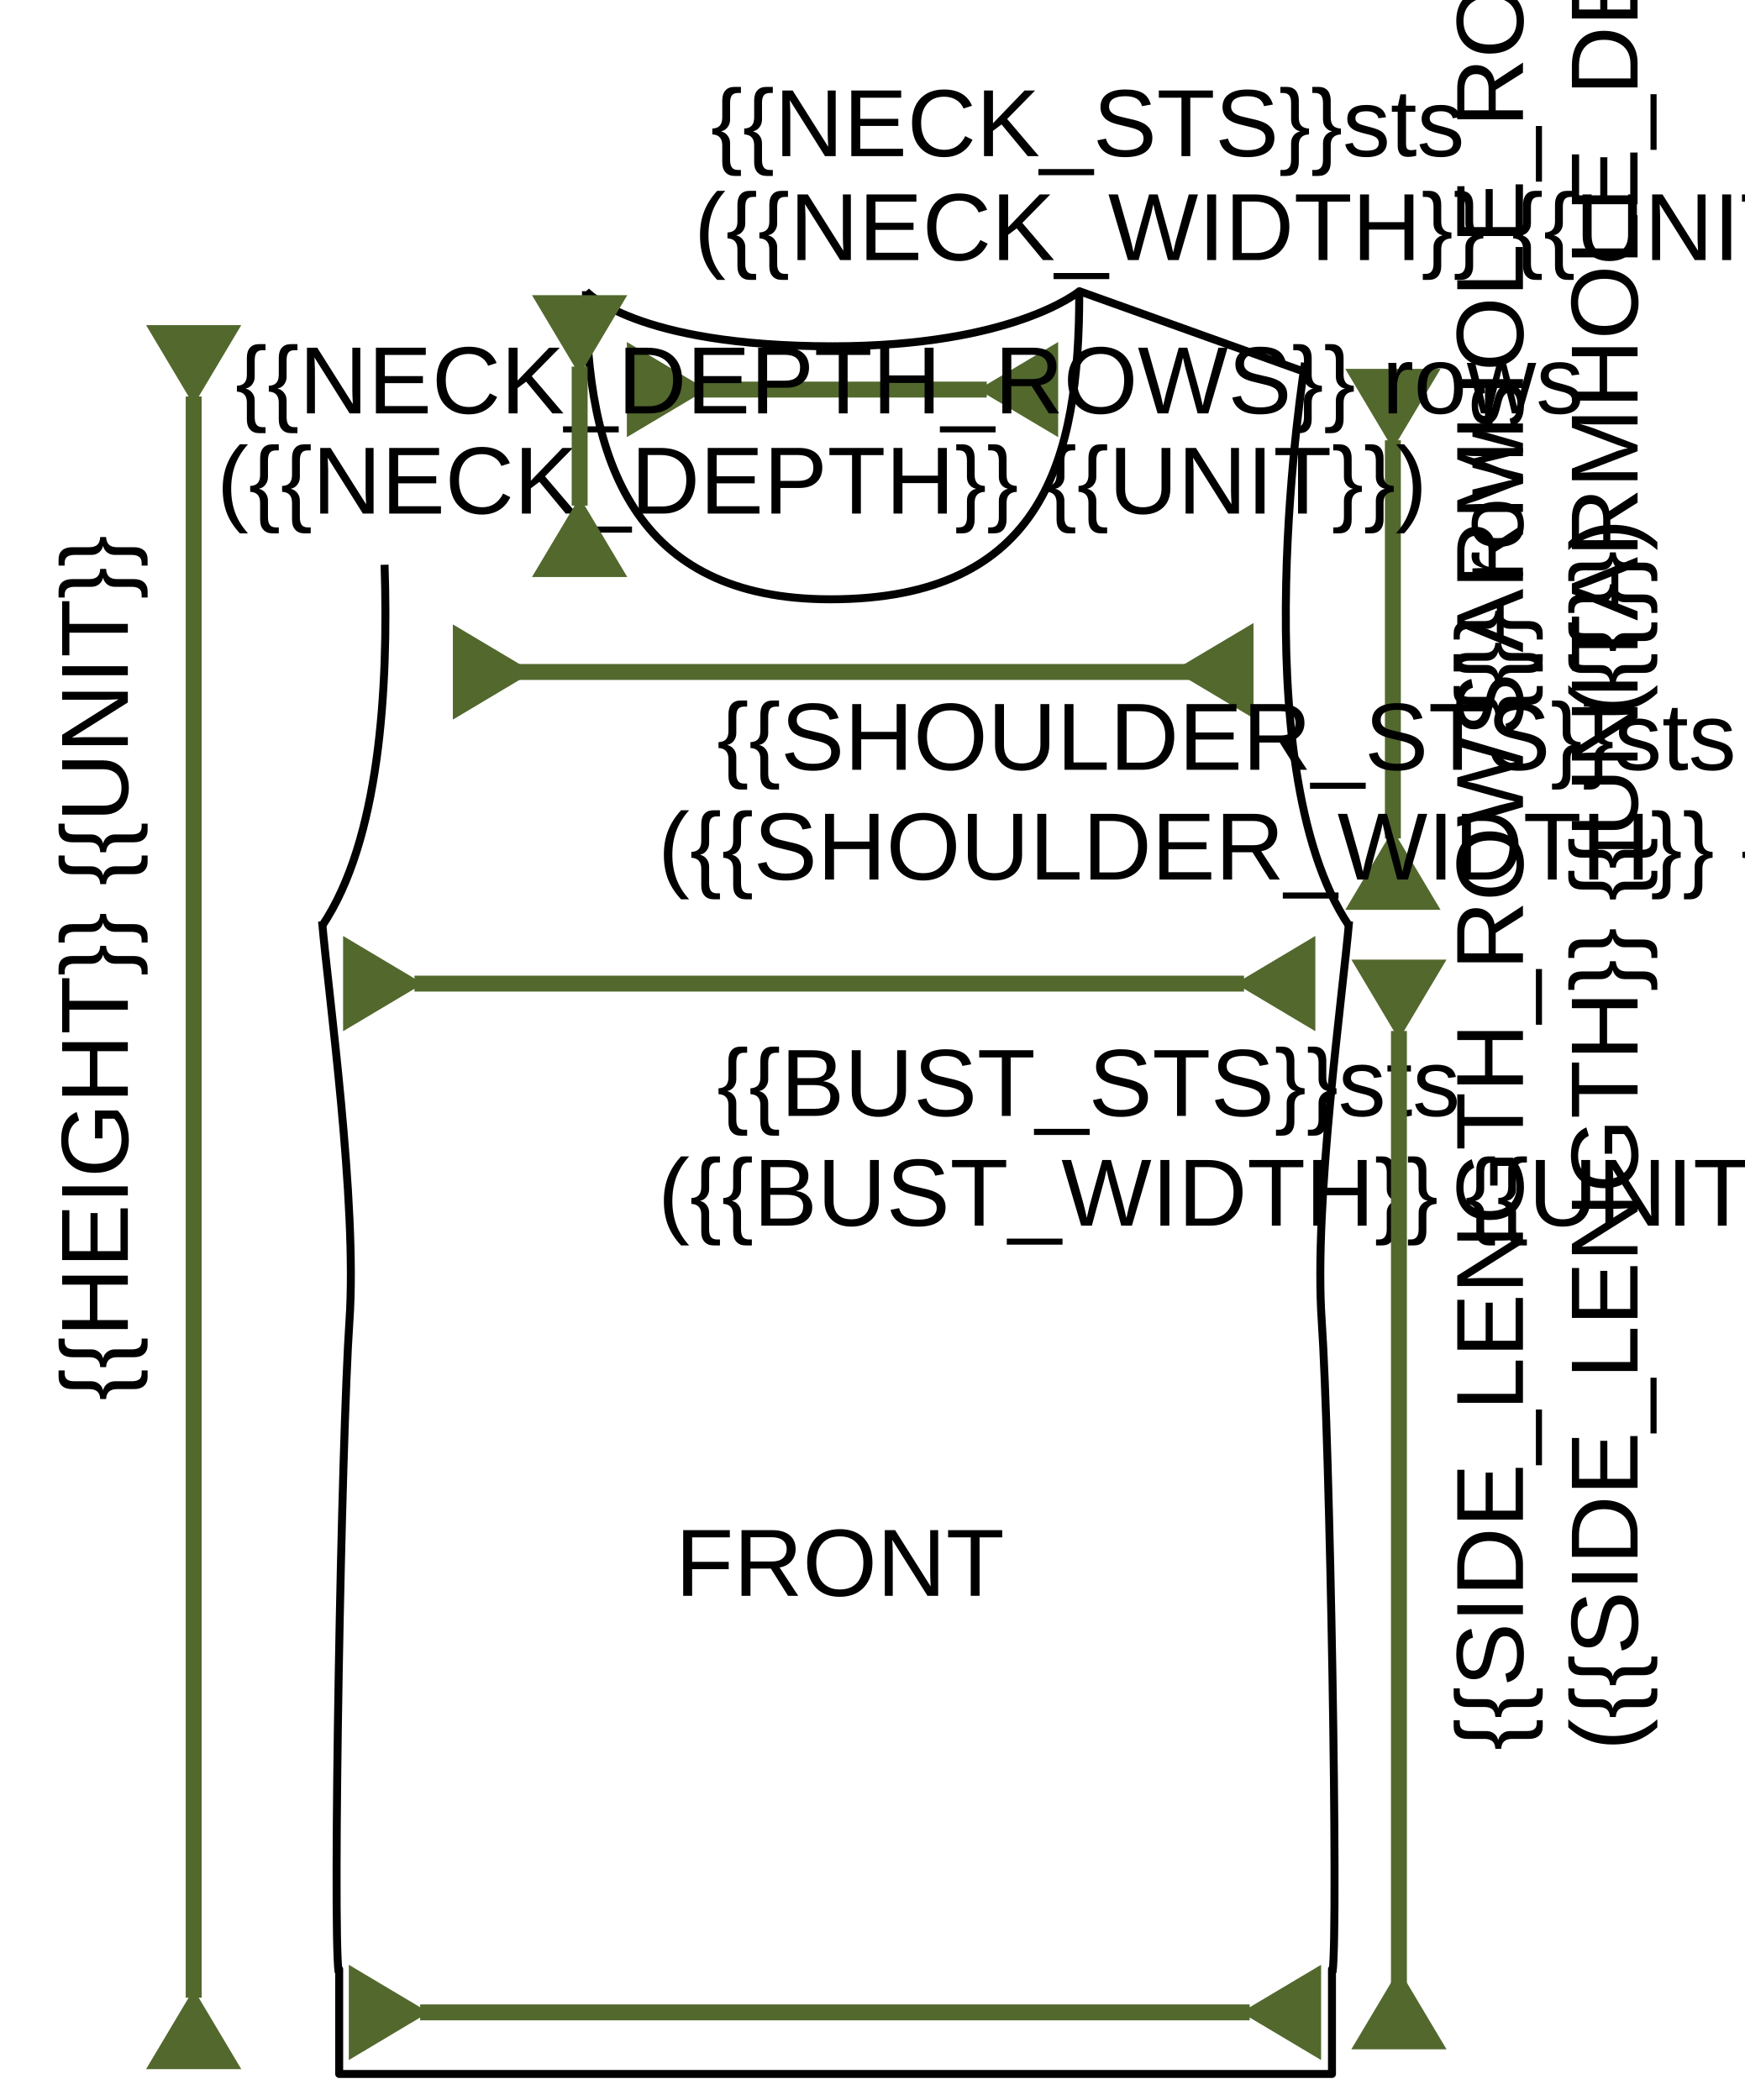
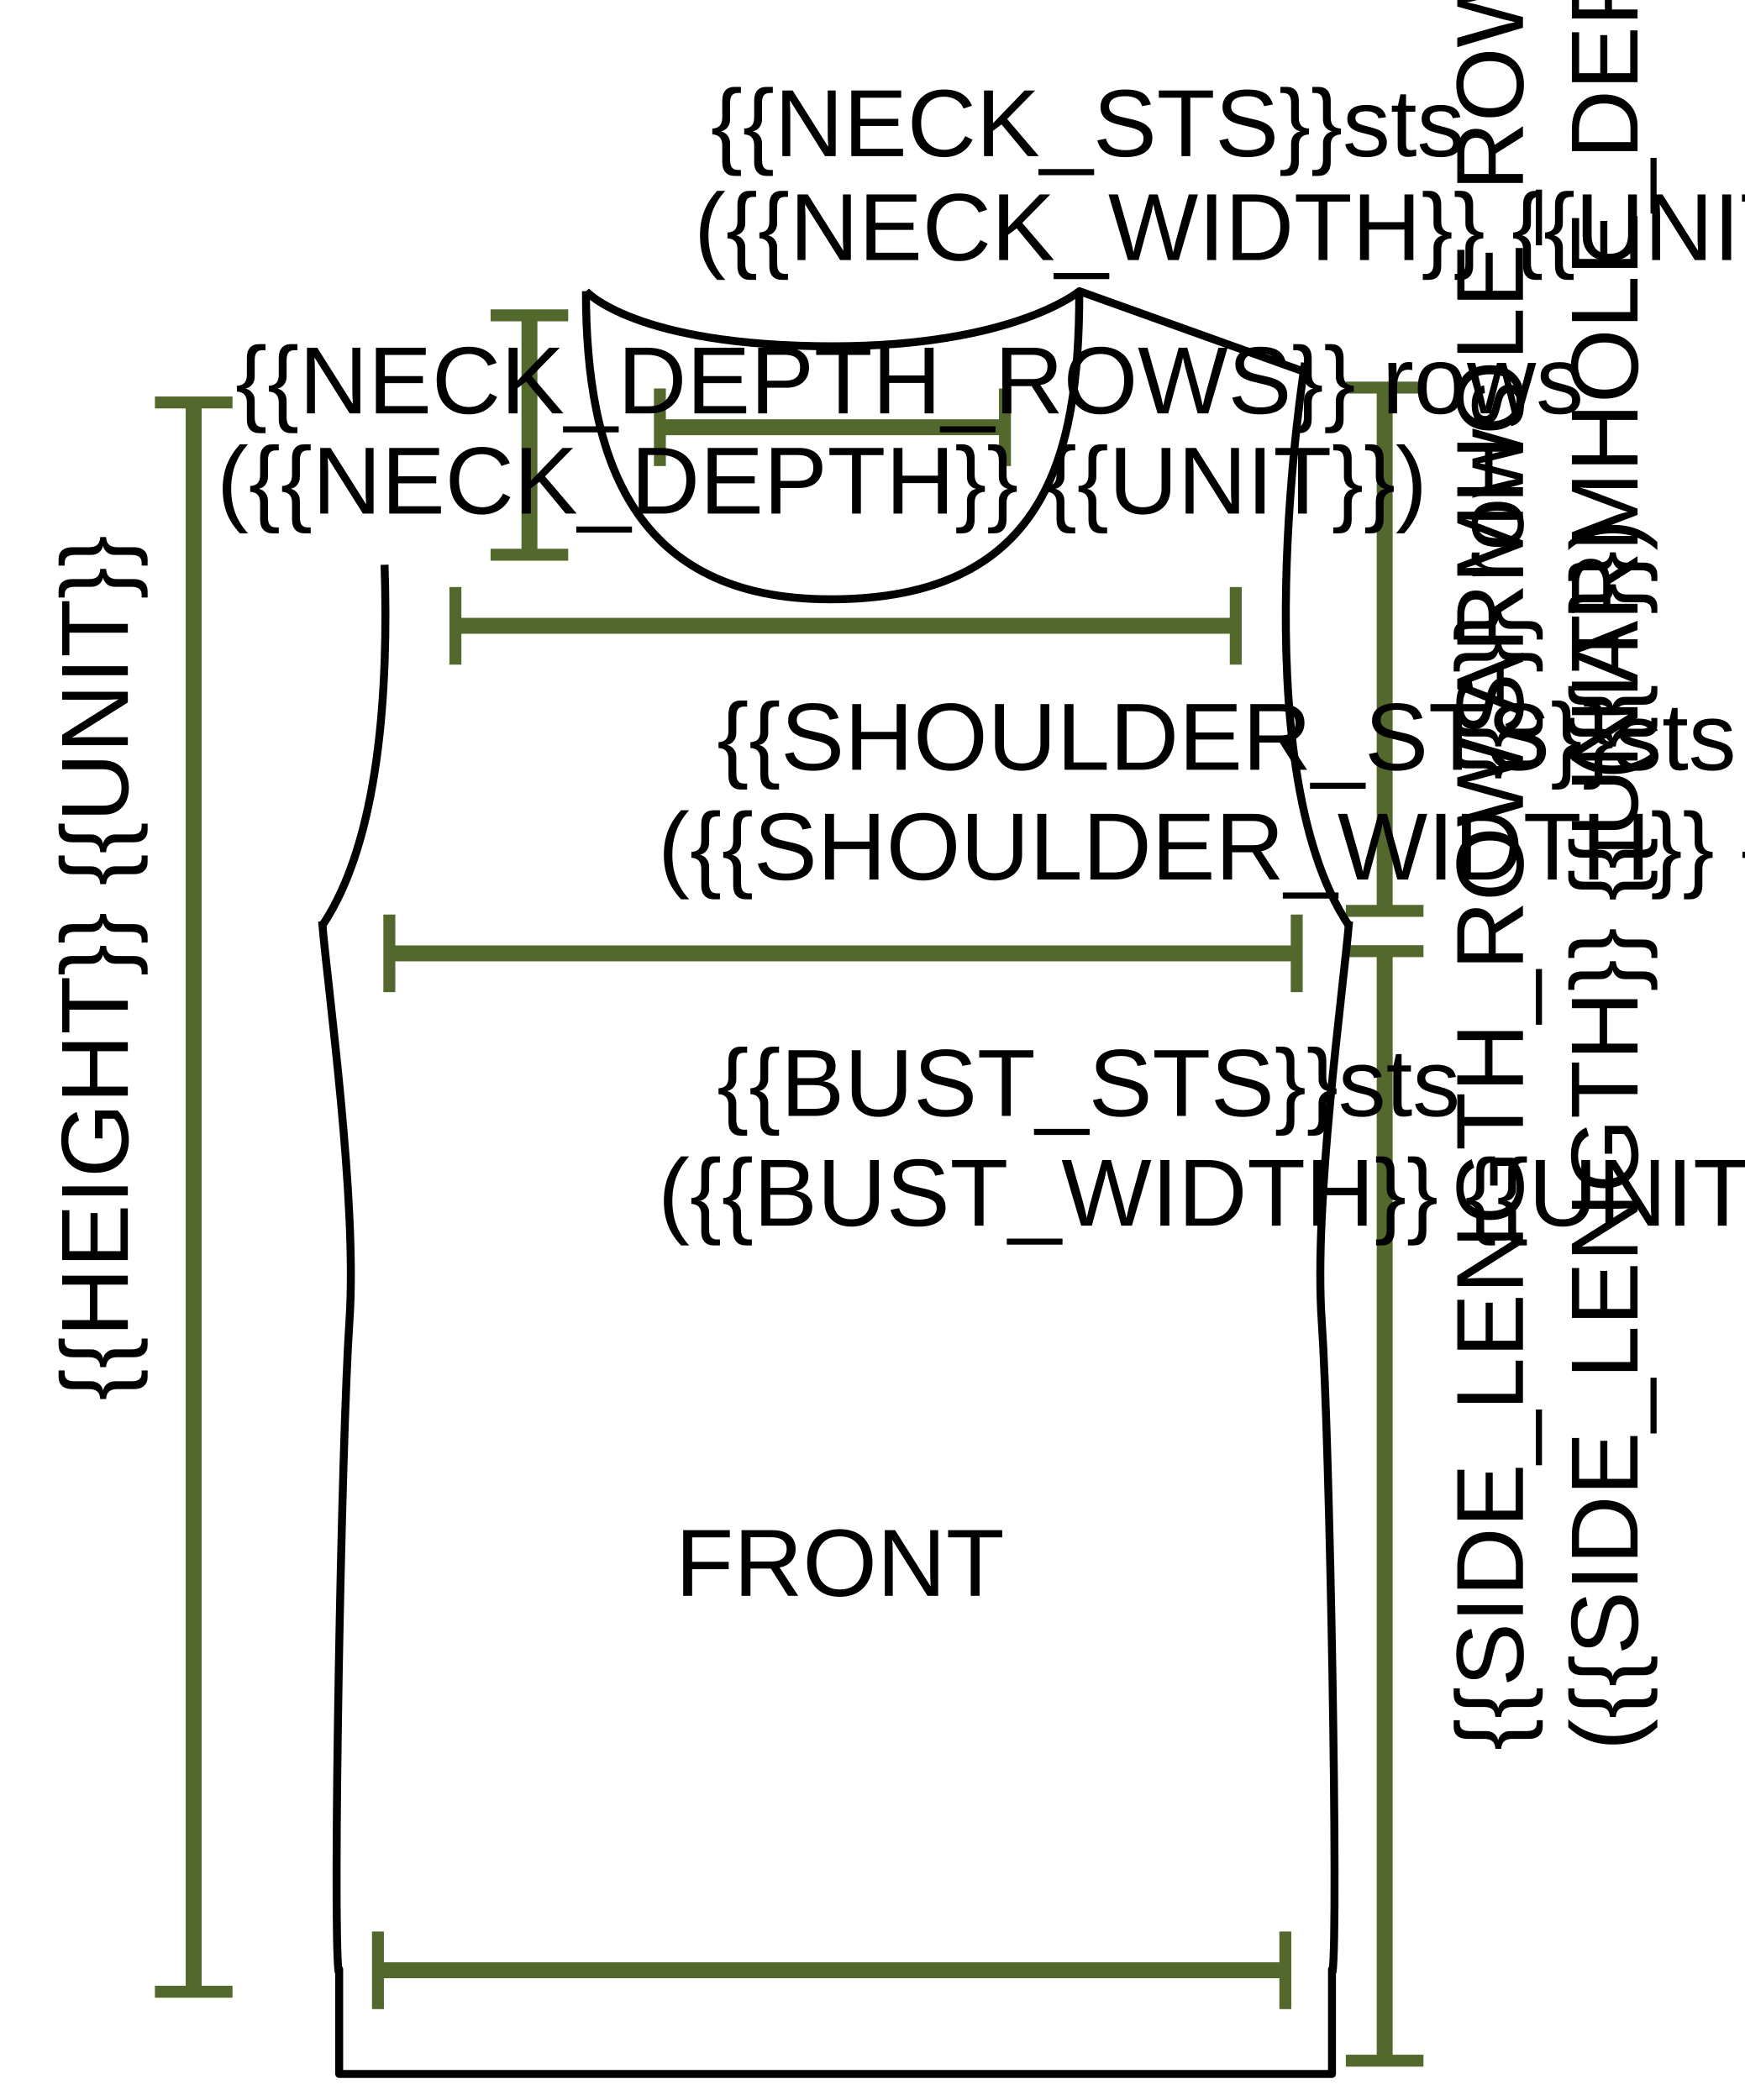
<svg xmlns="http://www.w3.org/2000/svg" id="svg-striaght" width="219.14" height="263.86" viewBox="0 0 219.14 263.86">
-   <line x1="24.33" y1="251.01" x2="24.33" y2="49.82" fill="none" stroke="#52682d" stroke-miterlimit="10" stroke-width="2" />
-   <polygon points="30.31 259.98 24.33 249.94 18.35 259.98 30.31 259.98" fill="#52682d" />
-   <polygon points="30.31 40.85 24.33 50.89 18.35 40.85 30.31 40.85" fill="#52682d" />
-   <line x1="87.71" y1="48.95" x2="123.96" y2="48.95" fill="none" stroke="#52682d" stroke-miterlimit="10" stroke-width="2" />
-   <polygon points="78.75 54.93 88.79 48.95 78.75 42.97 78.75 54.93" fill="#52682d" />
-   <polygon points="132.93 54.93 122.88 48.95 132.93 42.97 132.93 54.93" fill="#52682d" />
-   <line x1="174.98" y1="55.32" x2="174.98" y2="105.35" fill="none" stroke="#52682d" stroke-miterlimit="10" stroke-width="2" />
-   <polygon points="169 46.35 174.98 56.4 180.97 46.35 169 46.35" fill="#52682d" />
-   <polygon points="169 114.32 174.98 104.27 180.97 114.32 169 114.32" fill="#52682d" />
-   <line x1="52.07" y1="123.59" x2="156.28" y2="123.59" fill="none" stroke="#52682d" stroke-miterlimit="10" stroke-width="2" />
-   <polygon points="43.1 129.57 53.15 123.59 43.1 117.6 43.1 129.57" fill="#52682d" />
-   <polygon points="165.24 129.57 155.2 123.59 165.24 117.6 165.24 129.57" fill="#52682d" />
-   <line x1="52.78" y1="252.85" x2="156.99" y2="252.85" fill="none" stroke="#52682d" stroke-miterlimit="10" stroke-width="2" />
-   <polygon points="43.82 258.84 53.86 252.85 43.82 246.87 43.82 258.84" fill="#52682d" />
-   <polygon points="165.96 258.84 155.91 252.85 165.96 246.87 165.96 258.84" fill="#52682d" />
-   <line x1="59.08" y1="84.43" x2="150.96" y2="84.43" fill="none" stroke="#52682d" stroke-miterlimit="10" stroke-width="2" />
-   <polygon points="56.89 90.42 66.93 84.43 56.89 78.45 56.89 90.42" fill="#52682d" />
-   <polygon points="157.47 90.25 147.42 84.26 157.47 78.28 157.47 90.25" fill="#52682d" />
+   <line x1="24.33" y1="250.26" x2="24.33" y2="50.57" fill="none" stroke="#52682d" stroke-miterlimit="10" stroke-width="2" />
+   <rect x="19.46" y="249.51" width="9.75" height="1.5" fill="#52682d" />
+   <rect x="19.46" y="49.82" width="9.75" height="1.5" fill="#52682d" />
+   <line x1="47.48" y1="247.56" x2="161.47" y2="247.56" fill="none" stroke="#52682d" stroke-miterlimit="10" stroke-width="2" />
+   <rect x="46.73" y="242.69" width="1.5" height="9.75" fill="#52682d" />
+   <rect x="160.72" y="242.69" width="1.5" height="9.75" fill="#52682d" />
+   <line x1="48.91" y1="119.79" x2="162.9" y2="119.79" fill="none" stroke="#52682d" stroke-miterlimit="10" stroke-width="2" />
+   <rect x="48.16" y="114.91" width="1.5" height="9.75" fill="#52682d" />
+   <rect x="162.15" y="114.91" width="1.5" height="9.75" fill="#52682d" />
+   <line x1="57.21" y1="78.63" x2="155.24" y2="78.63" fill="none" stroke="#52682d" stroke-miterlimit="10" stroke-width="2" />
+   <rect x="56.46" y="73.76" width="1.5" height="9.75" fill="#52682d" />
+   <rect x="154.49" y="73.76" width="1.5" height="9.75" fill="#52682d" />
+   <line x1="173.95" y1="48.7" x2="173.95" y2="114.45" fill="none" stroke="#52682d" stroke-miterlimit="10" stroke-width="2" />
+   <rect x="169.07" y="47.95" width="9.75" height="1.5" fill="#52682d" />
+   <rect x="169.07" y="113.7" width="9.75" height="1.5" fill="#52682d" />
+   <line x1="173.95" y1="119.51" x2="173.95" y2="258.92" fill="none" stroke="#52682d" stroke-miterlimit="10" stroke-width="2" />
+   <rect x="169.07" y="118.76" width="9.75" height="1.5" fill="#52682d" />
+   <rect x="169.07" y="258.17" width="9.75" height="1.5" fill="#52682d" />
+   <line x1="82.9" y1="53.68" x2="126.25" y2="53.68" fill="none" stroke="#52682d" stroke-miterlimit="10" stroke-width="2" />
+   <rect x="82.15" y="48.81" width="1.5" height="9.75" fill="#52682d" />
+   <rect x="125.5" y="48.81" width="1.5" height="9.75" fill="#52682d" />
+   <line x1="66.51" y1="39.62" x2="66.51" y2="69.7" fill="none" stroke="#52682d" stroke-miterlimit="10" stroke-width="2" />
+   <rect x="61.63" y="38.87" width="9.75" height="1.5" fill="#52682d" />
+   <rect x="61.63" y="68.95" width="9.75" height="1.5" fill="#52682d" />
  <g id="straight-2">
-     <g id="front-outline-neck-shaped">
-       <polyline points="42.61 247.43 42.61 260.59 167.33 260.59 167.33 247.43" fill="none" stroke="#010101" stroke-linecap="round" stroke-linejoin="round" />
-       <path d="M40.46,115.76c.76,8.91,4.46,35.26,3.44,50.19-1.02,14.93-2.13,76.34-1.36,81.88" fill="none" stroke="#010101" />
-       <path d="M169.48,115.76c-.76,8.91-4.46,35.26-3.44,50.19,1.02,14.93,2.12,76.34,1.36,81.88" fill="none" stroke="#010101" />
-       <path d="M48.31,70.96c.52,15.63-.63,34.66-7.85,45.38" fill="none" stroke="#010101" stroke-linejoin="round" />
-       <path d="M163.94,45.59s-8.16,50.38,5.54,70.75" fill="none" stroke="#010101" stroke-linejoin="round" />
-       <path d="M73.61,36.59c0,21.33,6.06,38.71,30.7,38.71,26.86,0,31.27-17.71,31.27-38.37" fill="none" stroke="#010101" stroke-linejoin="round" />
-       <path d="M73.62,36.59s6.06,6.92,30.98,6.92c22.75,0,31-6.92,31-6.92l28.19,10.1" fill="none" stroke="#010101" stroke-linejoin="round" />
-     </g>
-     <g id="front-outline-neck-vertical" style="display:none">
-       <polyline points="42.18 247.43 42.18 260.59 166.9 260.59 166.9 247.43" fill="none" stroke="#010101" stroke-linecap="round" stroke-linejoin="round" />
-       <path d="M40.03,115.76c.76,8.91,4.46,35.26,3.44,50.19-1.02,14.93-2.13,76.34-1.36,81.88" fill="none" stroke="#010101" />
-       <path d="M169.05,115.76c-.76,8.91-4.46,35.26-3.44,50.19,1.02,14.93,2.12,76.34,1.36,81.88" fill="none" stroke="#010101" />
-       <path d="M47.88,70.96c.52,15.63-.63,34.66-7.85,45.38" fill="none" stroke="#010101" stroke-linejoin="round" />
-       <path d="M163.51,45.59s-8.16,50.38,5.54,70.75" fill="none" stroke="#010101" stroke-linejoin="round" />
-       <path d="M73.19,36.59s6.06,6.92,30.98,6.92c22.75,0,31-6.92,31-6.92l28.19,10.1" fill="none" stroke="#010101" stroke-linejoin="round" />
-     </g>
+     <polyline points="42.61 247.43 42.61 260.59 167.33 260.59 167.33 247.43" fill="none" stroke="#010101" stroke-linecap="round" stroke-linejoin="round" />
+     <path d="M40.46,115.76c.76,8.91,4.46,35.26,3.44,50.19-1.02,14.93-2.13,76.34-1.36,81.88" fill="none" stroke="#010101" />
+     <path d="M169.48,115.76c-.76,8.91-4.46,35.26-3.44,50.19,1.02,14.93,2.12,76.34,1.36,81.88" fill="none" stroke="#010101" />
+     <path d="M48.31,70.96c.52,15.63-.63,34.66-7.85,45.38" fill="none" stroke="#010101" stroke-linejoin="round" />
+     <path d="M163.94,45.59s-8.16,50.38,5.54,70.75" fill="none" stroke="#010101" stroke-linejoin="round" />
+     <path d="M73.61,36.59c0,21.33,6.06,38.71,30.7,38.71,26.86,0,31.27-17.71,31.27-38.37" fill="none" stroke="#010101" stroke-linejoin="round" />
+     <path d="M73.62,36.59s6.06,6.92,30.98,6.92c22.75,0,31-6.92,31-6.92l28.19,10.1" fill="none" stroke="#010101" stroke-linejoin="round" />
  </g>
  <text transform="translate(16.06 175.99) rotate(-90)" font-family="ArialMT, Arial" font-size="12" isolation="isolate">
    <tspan x="0" y="0">{{HEIGHT}} {{UNIT}}</tspan>
  </text>
  <g isolation="isolate">
    <text transform="translate(90.06 140.21)" font-family="ArialMT, Arial" font-size="12" isolation="isolate">
      <tspan x="0" y="0">{{BUST_STS}}sts</tspan>
    </text>
  </g>
  <g isolation="isolate">
    <text transform="translate(82.65 154)" font-family="ArialMT, Arial" font-size="12" isolation="isolate">
      <tspan x="0" y="0">({{BUST_WIDTH}} {{UNIT}})</tspan>
    </text>
  </g>
  <g isolation="isolate">
    <text transform="translate(90.06 96.72)" font-family="ArialMT, Arial" font-size="12" isolation="isolate">
      <tspan x="0" y="0">{{SHOULDER_STS}}sts</tspan>
    </text>
  </g>
  <g isolation="isolate">
    <text transform="translate(82.65 110.51)" font-family="ArialMT, Arial" font-size="12" isolation="isolate">
      <tspan x="0" y="0">({{SHOULDER_WIDTH}} {{UNIT}})</tspan>
    </text>
  </g>
  <g isolation="isolate">
    <text transform="translate(89.28 19.62)" font-family="ArialMT, Arial" font-size="12" isolation="isolate">
      <tspan x="0" y="0">{{NECK_STS}}sts</tspan>
    </text>
  </g>
  <g isolation="isolate">
    <text transform="translate(87.19 32.68)" font-family="ArialMT, Arial" font-size="12" isolation="isolate">
      <tspan x="0" y="0">({{NECK_WIDTH}} {{UNIT}})</tspan>
    </text>
  </g>
  <g isolation="isolate">
    <text transform="translate(29.56 51.94)" font-family="ArialMT, Arial" font-size="12" isolation="isolate">
      <tspan x="0" y="0">{{NECK_DEPTH_ROWS}} rows</tspan>
    </text>
  </g>
  <g isolation="isolate">
    <text transform="translate(27.23 64.53)" font-family="ArialMT, Arial" font-size="12" isolation="isolate">
      <tspan x="0" y="0">({{NECK_DEPTH}} {{UNIT}})</tspan>
    </text>
  </g>
-   <line x1="72.82" y1="46.06" x2="72.82" y2="63.53" fill="none" stroke="#52682d" stroke-miterlimit="10" stroke-width="2" />
-   <polygon points="66.83 37.09 72.82 47.14 78.8 37.09 66.83 37.09" fill="#52682d" />
-   <polygon points="66.83 72.5 72.82 62.46 78.8 72.5 66.83 72.5" fill="#52682d" />
  <g isolation="isolate">
-     <text transform="translate(191.32 90) rotate(-90)" font-family="ArialMT, Arial" font-size="12" isolation="isolate">
+     <text transform="translate(191.32 98) rotate(-90)" font-family="ArialMT, Arial" font-size="12" isolation="isolate">
      <tspan x="0" y="0">{{ARMHOLE_ROWS}} rows</tspan>
      <tspan x="0" y="14.4">({{ARMHOLE_DEPTH}} {{UNIT}})</tspan>
    </text>
  </g>
  <text transform="translate(84.84 200.51)" font-family="ArialMT, Arial" font-size="12">
    <tspan x="0" y="0">FRON</tspan>
    <tspan x="34" y="0" letter-spacing="-.02em">T</tspan>
  </text>
  <g isolation="isolate">
    <text transform="translate(191.32 219.94) rotate(-90)" font-family="ArialMT, Arial" font-size="12" isolation="isolate">
      <tspan x="0" y="0">{{SIDE_LENGTH_ROWS}} rows</tspan>
      <tspan x="0" y="14.4">({{SIDE_LENGTH}} {{UNIT}})</tspan>
    </text>
  </g>
-   <line x1="175.74" y1="249.51" x2="175.74" y2="129.54" fill="none" stroke="#52682d" stroke-miterlimit="10" stroke-width="2" />
-   <polygon points="181.72 257.49 175.74 247.45 169.76 257.49 181.72 257.49" fill="#52682d" />
-   <polygon points="181.72 120.57 175.74 130.61 169.76 120.57 181.72 120.57" fill="#52682d" />
</svg>
